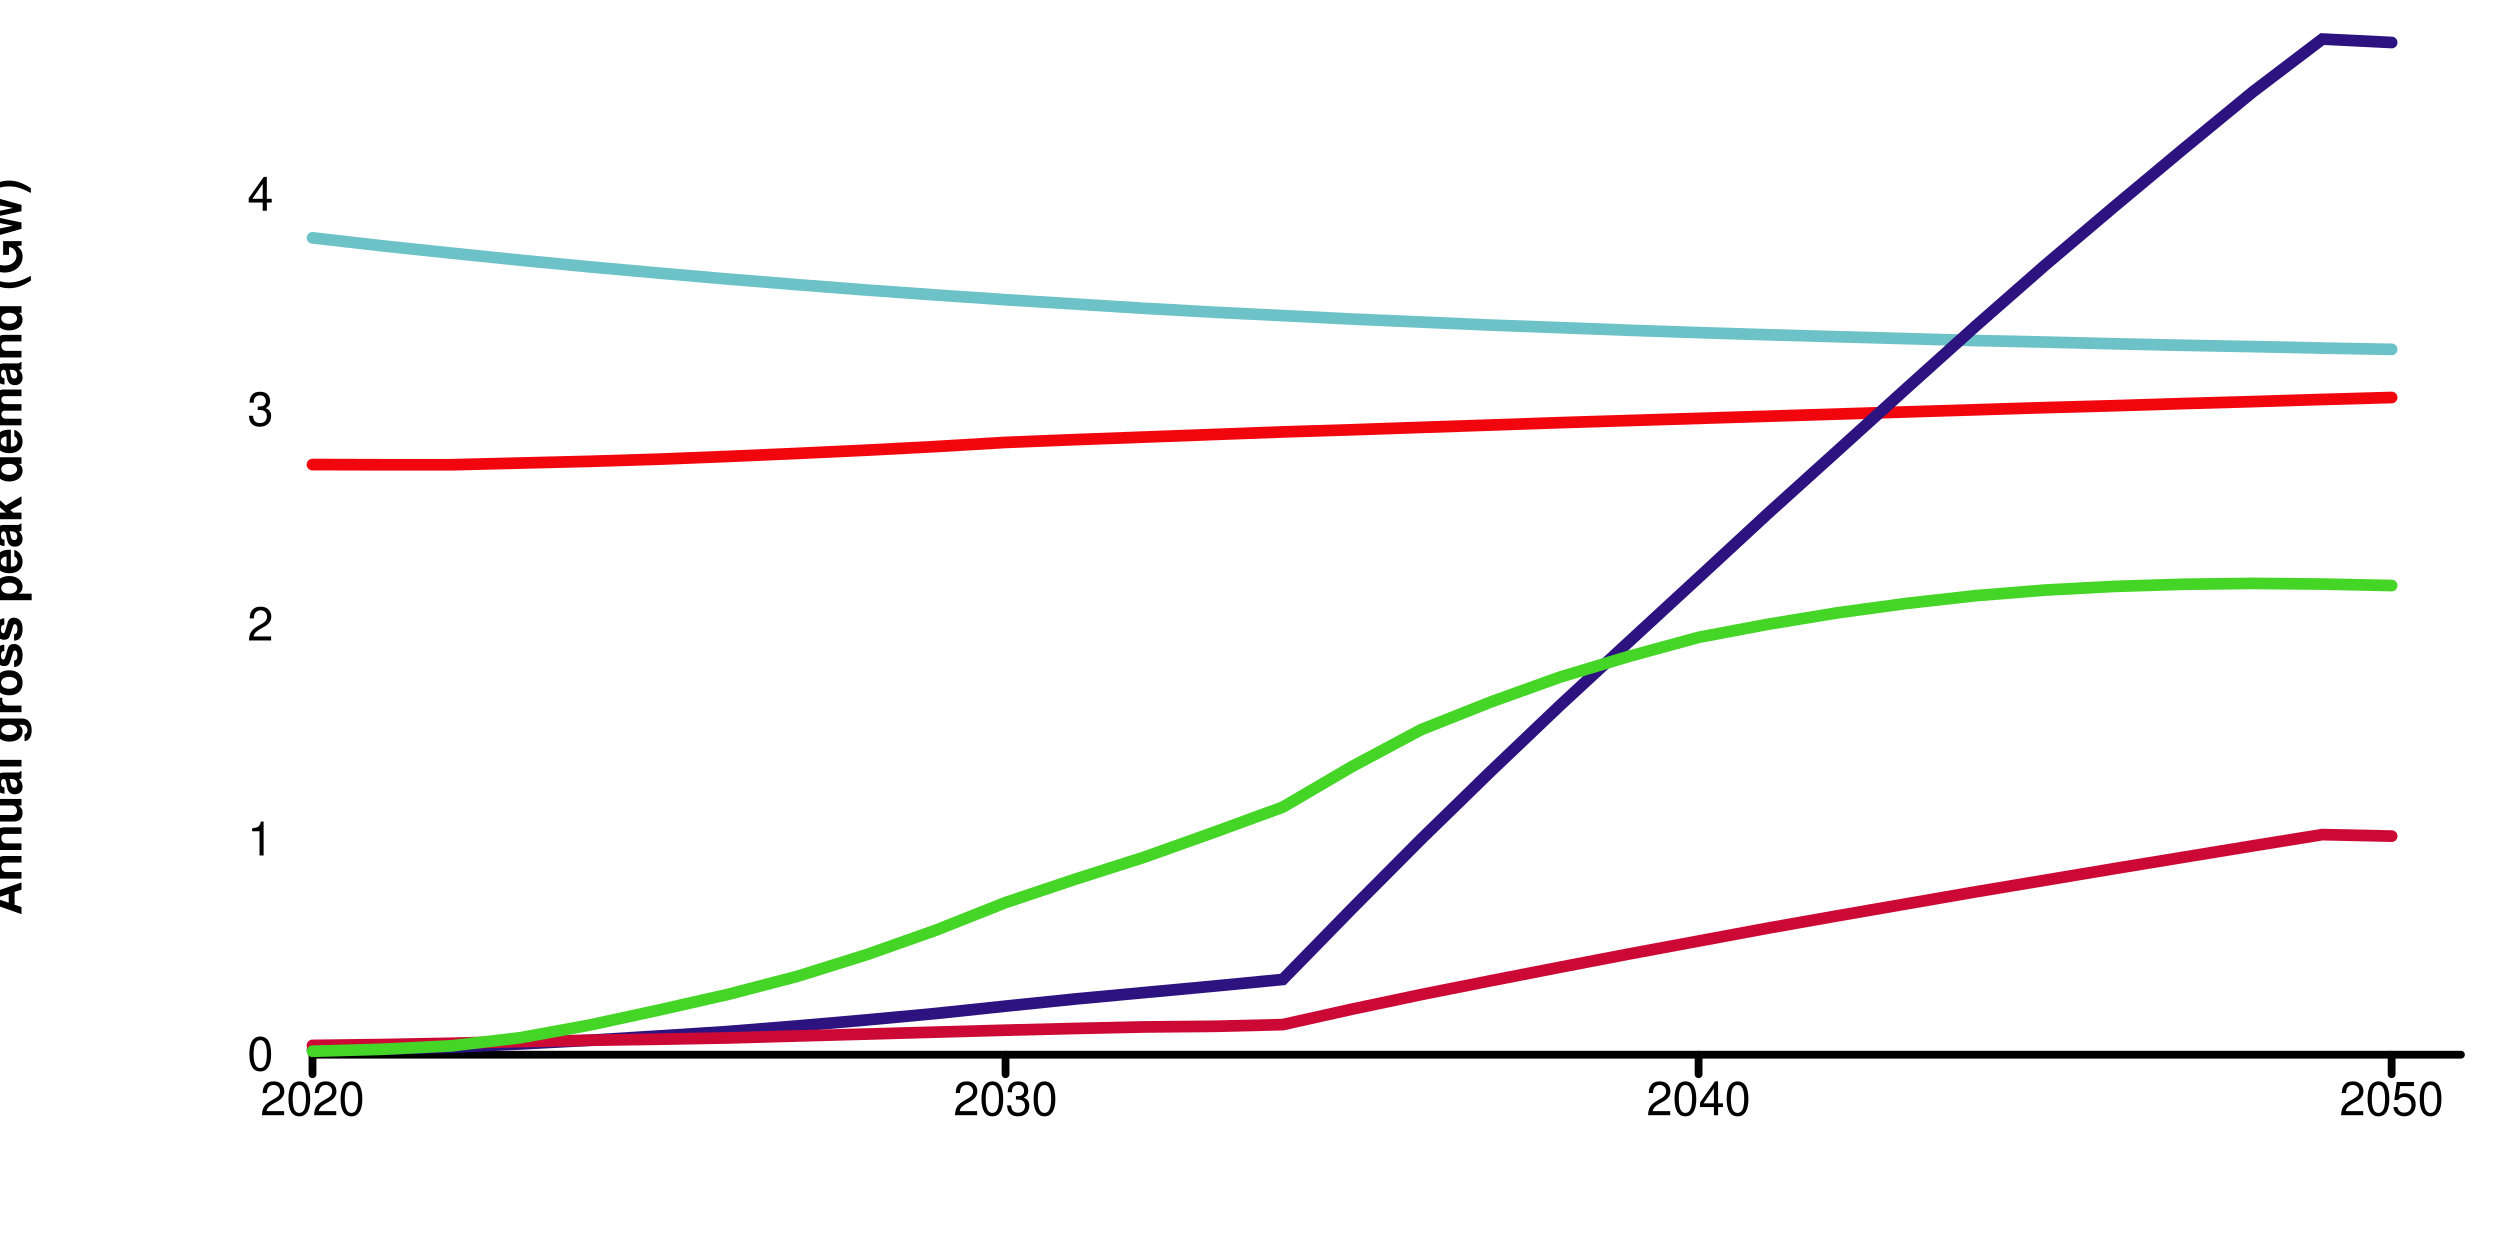
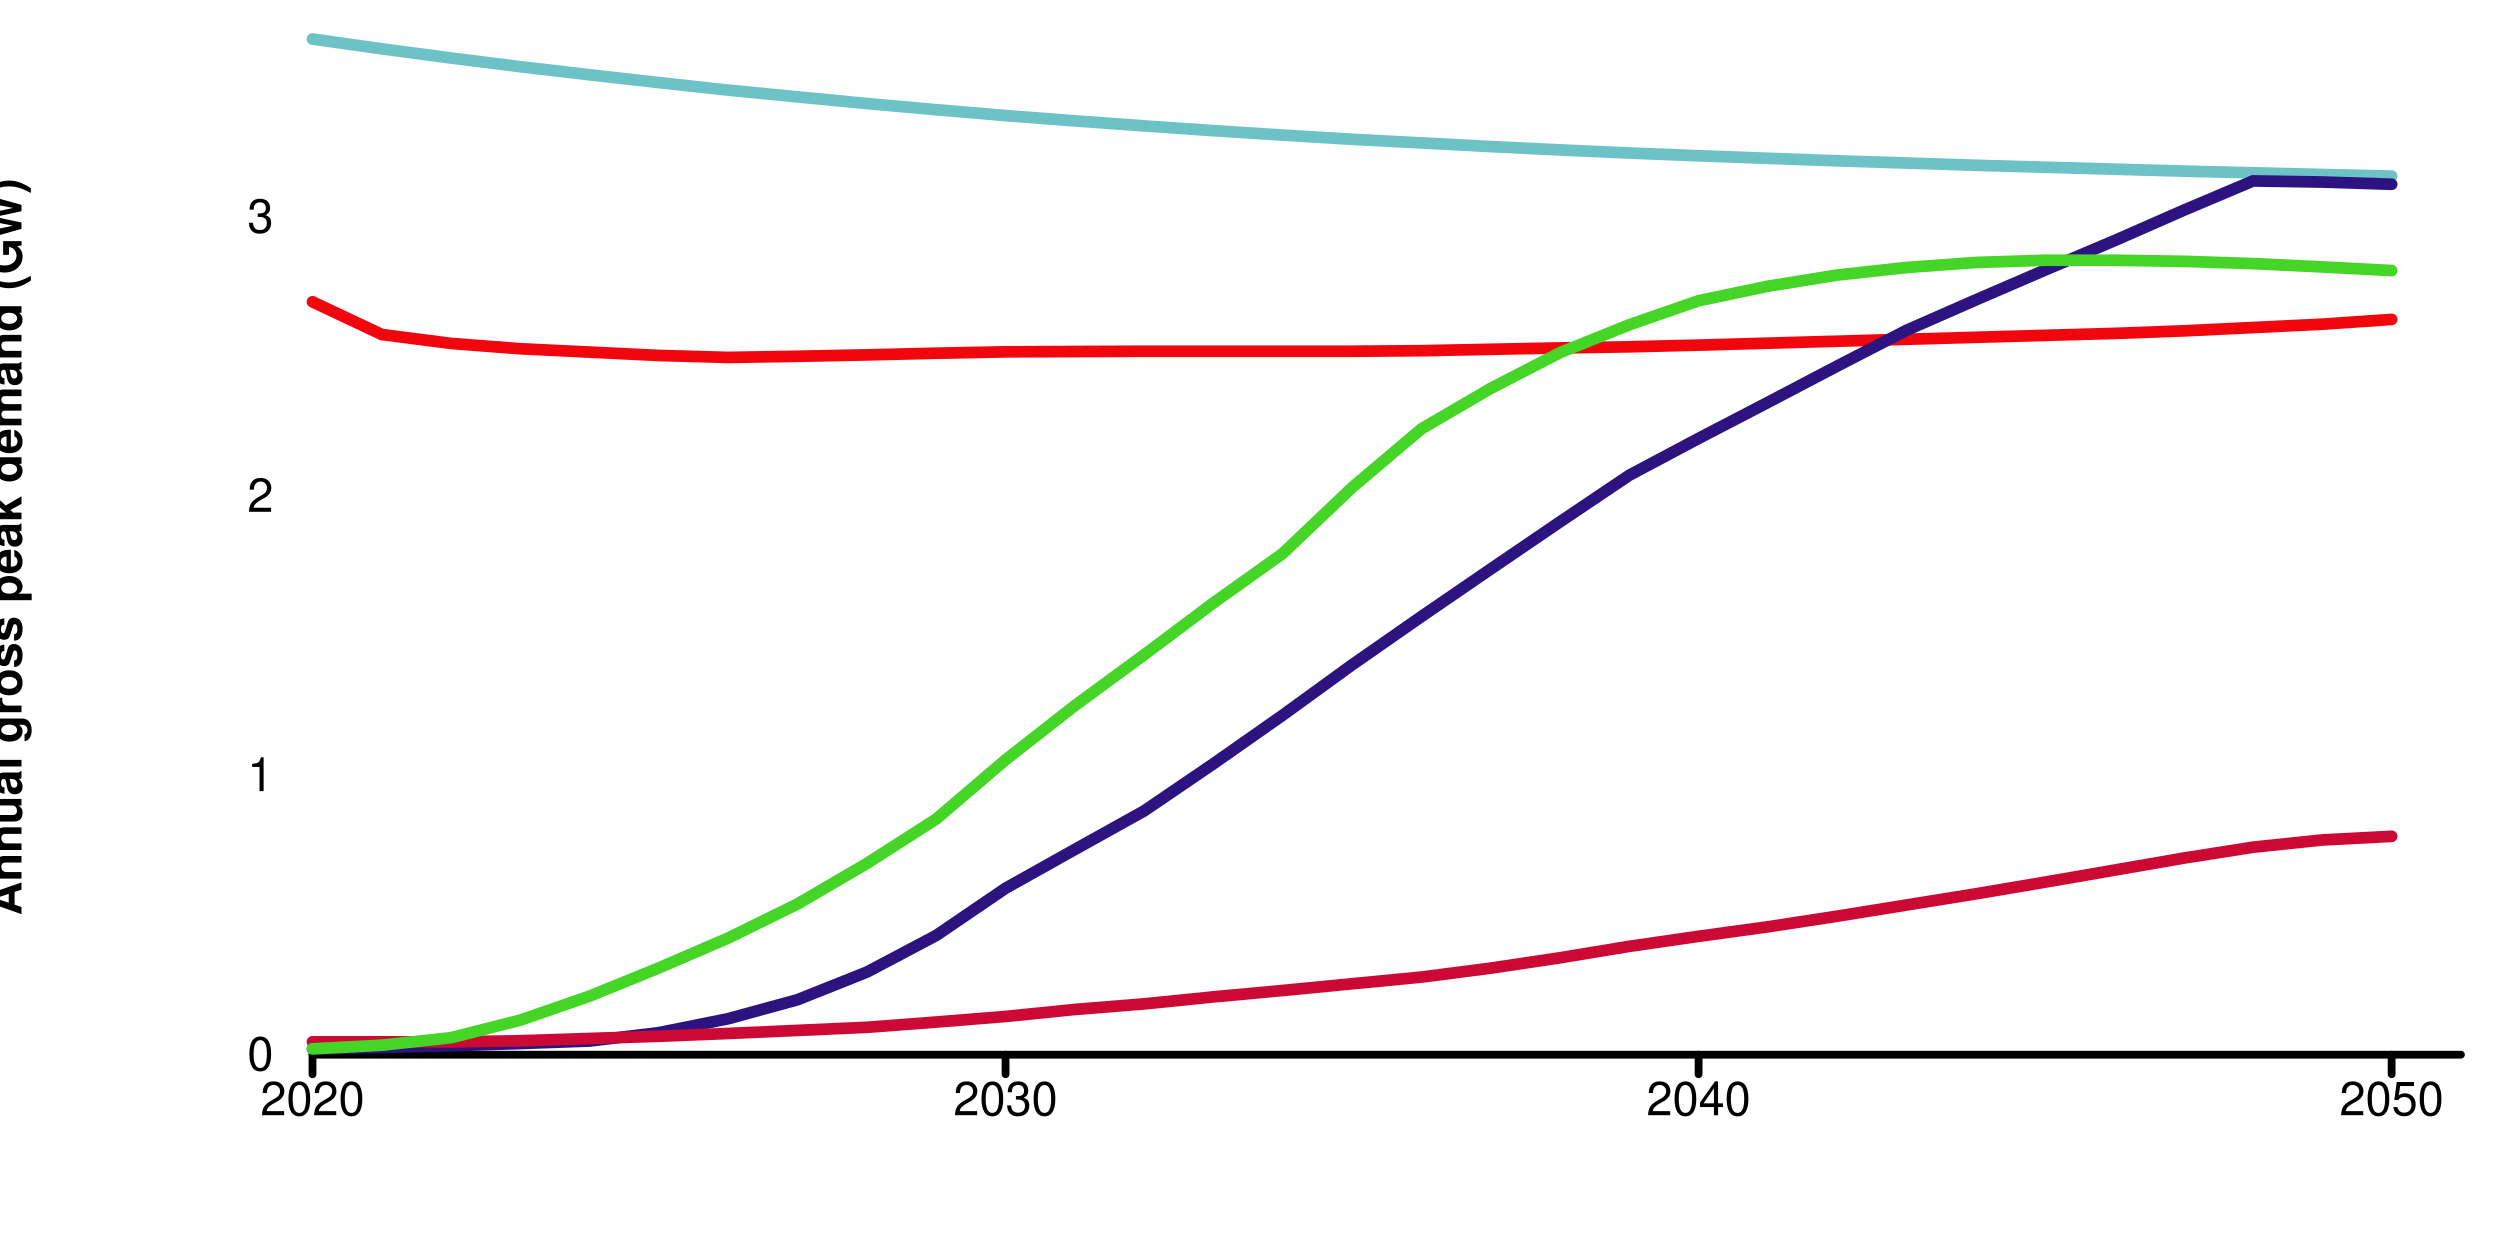
<svg xmlns="http://www.w3.org/2000/svg" width="640" height="320" viewBox="0 0 640 320" style="overflow:display" preserveAspectRatio="xMinYMin meet" overflow="visible">
  <defs>
    <style>
	.data-series path.line { fill-opacity: 0; }
	.data-series path.line.dotted { stroke-dasharray: 12 20 }
	.data-series circle { display: none; }
	.data-series:hover path.line, .data-series.on path.line { stroke-width: 5; }
	.data-series:hover circle, .data-series.on circle { display: inline; }
	.data-series circle:hover, .data-series circle.on { r: 6px!important; fill: black; }
	.grid { font-family: "Helvetica Neue",Helvetica,Arial,"Lucida Grande",sans-serif; }
	.grid line { stroke: rgb(0,0,0); stroke-width: 2; stroke-linecap: round; }
	.grid.grid-x text { text-anchor: middle; dominant-baseline: hanging; transform: translateY(10px); }
	.grid.grid-y text { text-anchor: end; dominant-baseline: middle; transform: translateX(-10px); }
	</style>
  </defs>
  <g class="grid grid-y">
    <line x1="80" y1="270" x2="630" y2="270" data-left="80" />
    <text x="80" y="270" text-anchor="end">0</text>
-     <text x="80" y="214.985" text-anchor="end">1</text>
-     <text x="80" y="159.97" text-anchor="end">2</text>
-     <text x="80" y="104.956" text-anchor="end">3</text>
-     <text x="80" y="49.941" text-anchor="end">4</text>
+     <text x="80" y="198.513" text-anchor="end">1</text>
+     <text x="80" y="127.025" text-anchor="end">2</text>
+     <text x="80" y="55.538" text-anchor="end">3</text>
    <text style="text-anchor:middle;dominant-baseline:hanging;font-weight:bold;transform: translateY(140px) rotate(-90deg);">Annual gross peak demand (GW)</text>
  </g>
  <g class="grid grid-x">
    <line class="tick" x1="80" y1="270" x2="80" y2="275" />
    <text x="80" y="270" text-anchor="middle">2020</text>
    <line class="tick" x1="257.419" y1="270" x2="257.419" y2="275" />
    <text x="257.419" y="270" text-anchor="middle">2030</text>
    <line class="tick" x1="434.839" y1="270" x2="434.839" y2="275" />
    <text x="434.839" y="270" text-anchor="middle">2040</text>
    <line class="tick" x1="612.258" y1="270" x2="612.258" y2="275" />
    <text x="612.258" y="270" text-anchor="middle">2050</text>
    <text style="text-anchor:middle;dominant-baseline:hanging;font-weight:bold;transform: translateY(140px) rotate(-90deg);" />
  </g>
  <g data-scenario="domestic" class="data-series">
-     <path d="M 80.00,118.93L 97.74,118.98L 115.48,118.98L 133.23,118.54L 150.97,118.10L 168.71,117.55L 186.45,116.84L 204.19,116.07L 221.94,115.24L 239.68,114.31L 257.42,113.26L 275.16,112.55L 292.90,111.89L 310.65,111.23L 328.39,110.57L 346.13,110.02L 363.87,109.41L 381.61,108.81L 399.35,108.20L 417.10,107.65L 434.84,107.10L 452.58,106.55L 470.32,106.00L 488.06,105.45L 505.81,104.90L 523.55,104.35L 541.29,103.86L 559.03,103.31L 576.77,102.81L 594.52,102.26L 612.26,101.76" id="Domestic" class="line" stroke="#F1060E" stroke-width="3" stroke-linecap="round" />
-     <circle cx="80.00" cy="118.93" data-y="2.746" data-x="2020" r="4" fill="#F1060E" />
-     <circle cx="97.74" cy="118.98" data-y="2.745" data-x="2021" r="4" fill="#F1060E" />
-     <circle cx="115.48" cy="118.98" data-y="2.745" data-x="2022" r="4" fill="#F1060E" />
-     <circle cx="133.23" cy="118.54" data-y="2.753" data-x="2023" r="4" fill="#F1060E" />
-     <circle cx="150.97" cy="118.10" data-y="2.761" data-x="2024" r="4" fill="#F1060E" />
-     <circle cx="168.71" cy="117.55" data-y="2.771" data-x="2025" r="4" fill="#F1060E" />
-     <circle cx="186.45" cy="116.84" data-y="2.784" data-x="2026" r="4" fill="#F1060E" />
-     <circle cx="204.19" cy="116.07" data-y="2.798" data-x="2027" r="4" fill="#F1060E" />
-     <circle cx="221.94" cy="115.24" data-y="2.813" data-x="2028" r="4" fill="#F1060E" />
-     <circle cx="239.68" cy="114.31" data-y="2.83" data-x="2029" r="4" fill="#F1060E" />
-     <circle cx="257.42" cy="113.26" data-y="2.849" data-x="2030" r="4" fill="#F1060E" />
-     <circle cx="275.16" cy="112.55" data-y="2.862" data-x="2031" r="4" fill="#F1060E" />
-     <circle cx="292.90" cy="111.89" data-y="2.874" data-x="2032" r="4" fill="#F1060E" />
-     <circle cx="310.65" cy="111.23" data-y="2.886" data-x="2033" r="4" fill="#F1060E" />
-     <circle cx="328.39" cy="110.57" data-y="2.898" data-x="2034" r="4" fill="#F1060E" />
-     <circle cx="346.13" cy="110.02" data-y="2.908" data-x="2035" r="4" fill="#F1060E" />
-     <circle cx="363.87" cy="109.41" data-y="2.919" data-x="2036" r="4" fill="#F1060E" />
-     <circle cx="381.61" cy="108.81" data-y="2.93" data-x="2037" r="4" fill="#F1060E" />
-     <circle cx="399.35" cy="108.20" data-y="2.941" data-x="2038" r="4" fill="#F1060E" />
-     <circle cx="417.10" cy="107.65" data-y="2.951" data-x="2039" r="4" fill="#F1060E" />
-     <circle cx="434.84" cy="107.10" data-y="2.961" data-x="2040" r="4" fill="#F1060E" />
-     <circle cx="452.58" cy="106.55" data-y="2.971" data-x="2041" r="4" fill="#F1060E" />
-     <circle cx="470.32" cy="106.00" data-y="2.981" data-x="2042" r="4" fill="#F1060E" />
-     <circle cx="488.06" cy="105.45" data-y="2.991" data-x="2043" r="4" fill="#F1060E" />
-     <circle cx="505.81" cy="104.90" data-y="3.001" data-x="2044" r="4" fill="#F1060E" />
-     <circle cx="523.55" cy="104.35" data-y="3.011" data-x="2045" r="4" fill="#F1060E" />
-     <circle cx="541.29" cy="103.86" data-y="3.02" data-x="2046" r="4" fill="#F1060E" />
-     <circle cx="559.03" cy="103.31" data-y="3.03" data-x="2047" r="4" fill="#F1060E" />
-     <circle cx="576.77" cy="102.81" data-y="3.039" data-x="2048" r="4" fill="#F1060E" />
-     <circle cx="594.52" cy="102.26" data-y="3.049" data-x="2049" r="4" fill="#F1060E" />
-     <circle cx="612.26" cy="101.76" data-y="3.058" data-x="2050" r="4" fill="#F1060E" />
+     <path d="M 80.00,77.27L 97.74,85.63L 115.48,87.92L 133.23,89.28L 150.97,90.14L 168.71,91.00L 186.45,91.50L 204.19,91.21L 221.94,90.85L 239.68,90.42L 257.42,90.07L 275.16,89.99L 292.90,89.92L 310.65,89.92L 328.39,89.92L 346.13,89.92L 363.87,89.78L 381.61,89.42L 399.35,89.07L 417.10,88.78L 434.84,88.35L 452.58,87.85L 470.32,87.35L 488.06,86.85L 505.81,86.35L 523.55,85.85L 541.29,85.35L 559.03,84.70L 576.77,83.85L 594.52,82.99L 612.26,81.77" id="Domestic" class="line" stroke="#F1060E" stroke-width="3" stroke-linecap="round" />
+     <circle cx="80.00" cy="77.27" data-y="2.696 " data-x="2020" r="4" fill="#F1060E" />
+     <circle cx="97.74" cy="85.63" data-y="2.579 " data-x="2021" r="4" fill="#F1060E" />
+     <circle cx="115.48" cy="87.92" data-y="2.547 " data-x="2022" r="4" fill="#F1060E" />
+     <circle cx="133.23" cy="89.28" data-y="2.528 " data-x="2023" r="4" fill="#F1060E" />
+     <circle cx="150.97" cy="90.14" data-y="2.516 " data-x="2024" r="4" fill="#F1060E" />
+     <circle cx="168.71" cy="91.00" data-y="2.504 " data-x="2025" r="4" fill="#F1060E" />
+     <circle cx="186.45" cy="91.50" data-y="2.497 " data-x="2026" r="4" fill="#F1060E" />
+     <circle cx="204.19" cy="91.21" data-y="2.501 " data-x="2027" r="4" fill="#F1060E" />
+     <circle cx="221.94" cy="90.85" data-y="2.506 " data-x="2028" r="4" fill="#F1060E" />
+     <circle cx="239.68" cy="90.42" data-y="2.512 " data-x="2029" r="4" fill="#F1060E" />
+     <circle cx="257.42" cy="90.07" data-y="2.517 " data-x="2030" r="4" fill="#F1060E" />
+     <circle cx="275.16" cy="89.99" data-y="2.518 " data-x="2031" r="4" fill="#F1060E" />
+     <circle cx="292.90" cy="89.92" data-y="2.519 " data-x="2032" r="4" fill="#F1060E" />
+     <circle cx="310.65" cy="89.92" data-y="2.519 " data-x="2033" r="4" fill="#F1060E" />
+     <circle cx="328.39" cy="89.92" data-y="2.519 " data-x="2034" r="4" fill="#F1060E" />
+     <circle cx="346.13" cy="89.92" data-y="2.519 " data-x="2035" r="4" fill="#F1060E" />
+     <circle cx="363.87" cy="89.78" data-y="2.521 " data-x="2036" r="4" fill="#F1060E" />
+     <circle cx="381.61" cy="89.42" data-y="2.526 " data-x="2037" r="4" fill="#F1060E" />
+     <circle cx="399.35" cy="89.07" data-y="2.531 " data-x="2038" r="4" fill="#F1060E" />
+     <circle cx="417.10" cy="88.78" data-y="2.535 " data-x="2039" r="4" fill="#F1060E" />
+     <circle cx="434.84" cy="88.35" data-y="2.541 " data-x="2040" r="4" fill="#F1060E" />
+     <circle cx="452.58" cy="87.85" data-y="2.548 " data-x="2041" r="4" fill="#F1060E" />
+     <circle cx="470.32" cy="87.35" data-y="2.555 " data-x="2042" r="4" fill="#F1060E" />
+     <circle cx="488.06" cy="86.85" data-y="2.562 " data-x="2043" r="4" fill="#F1060E" />
+     <circle cx="505.81" cy="86.35" data-y="2.569 " data-x="2044" r="4" fill="#F1060E" />
+     <circle cx="523.55" cy="85.85" data-y="2.576 " data-x="2045" r="4" fill="#F1060E" />
+     <circle cx="541.29" cy="85.35" data-y="2.583 " data-x="2046" r="4" fill="#F1060E" />
+     <circle cx="559.03" cy="84.70" data-y="2.592 " data-x="2047" r="4" fill="#F1060E" />
+     <circle cx="576.77" cy="83.85" data-y="2.604 " data-x="2048" r="4" fill="#F1060E" />
+     <circle cx="594.52" cy="82.99" data-y="2.616 " data-x="2049" r="4" fill="#F1060E" />
+     <circle cx="612.26" cy="81.77" data-y="2.633 " data-x="2050" r="4" fill="#F1060E" />
  </g>
  <g data-scenario="i-and-c" class="data-series">
-     <path d="M 80.00,60.89L 97.74,62.92L 115.48,64.79L 133.23,66.61L 150.97,68.32L 168.71,69.91L 186.45,71.45L 204.19,72.88L 221.94,74.26L 239.68,75.52L 257.42,76.73L 275.16,77.83L 292.90,78.93L 310.65,79.92L 328.39,80.80L 346.13,81.68L 363.87,82.45L 381.61,83.22L 399.35,83.88L 417.10,84.55L 434.84,85.15L 452.58,85.70L 470.32,86.20L 488.06,86.69L 505.81,87.19L 523.55,87.57L 541.29,88.01L 559.03,88.40L 576.77,88.73L 594.52,89.11L 612.26,89.44" id="I &amp; C" class="line" stroke="#6DC2C7" stroke-width="3" stroke-linecap="round" />
-     <circle cx="80.00" cy="60.89" data-y="3.801" data-x="2020" r="4" fill="#6DC2C7" />
-     <circle cx="97.74" cy="62.92" data-y="3.764" data-x="2021" r="4" fill="#6DC2C7" />
-     <circle cx="115.48" cy="64.79" data-y="3.73" data-x="2022" r="4" fill="#6DC2C7" />
-     <circle cx="133.23" cy="66.61" data-y="3.697" data-x="2023" r="4" fill="#6DC2C7" />
-     <circle cx="150.97" cy="68.32" data-y="3.666" data-x="2024" r="4" fill="#6DC2C7" />
-     <circle cx="168.71" cy="69.91" data-y="3.637" data-x="2025" r="4" fill="#6DC2C7" />
-     <circle cx="186.45" cy="71.45" data-y="3.609" data-x="2026" r="4" fill="#6DC2C7" />
-     <circle cx="204.19" cy="72.88" data-y="3.583" data-x="2027" r="4" fill="#6DC2C7" />
-     <circle cx="221.94" cy="74.26" data-y="3.558" data-x="2028" r="4" fill="#6DC2C7" />
-     <circle cx="239.68" cy="75.52" data-y="3.535" data-x="2029" r="4" fill="#6DC2C7" />
-     <circle cx="257.42" cy="76.73" data-y="3.513" data-x="2030" r="4" fill="#6DC2C7" />
-     <circle cx="275.16" cy="77.83" data-y="3.493" data-x="2031" r="4" fill="#6DC2C7" />
-     <circle cx="292.90" cy="78.93" data-y="3.473" data-x="2032" r="4" fill="#6DC2C7" />
-     <circle cx="310.65" cy="79.92" data-y="3.455" data-x="2033" r="4" fill="#6DC2C7" />
-     <circle cx="328.39" cy="80.80" data-y="3.439" data-x="2034" r="4" fill="#6DC2C7" />
-     <circle cx="346.13" cy="81.68" data-y="3.423" data-x="2035" r="4" fill="#6DC2C7" />
-     <circle cx="363.87" cy="82.45" data-y="3.409" data-x="2036" r="4" fill="#6DC2C7" />
-     <circle cx="381.61" cy="83.22" data-y="3.395" data-x="2037" r="4" fill="#6DC2C7" />
-     <circle cx="399.35" cy="83.88" data-y="3.383" data-x="2038" r="4" fill="#6DC2C7" />
-     <circle cx="417.10" cy="84.55" data-y="3.371" data-x="2039" r="4" fill="#6DC2C7" />
-     <circle cx="434.84" cy="85.15" data-y="3.36" data-x="2040" r="4" fill="#6DC2C7" />
-     <circle cx="452.58" cy="85.70" data-y="3.35" data-x="2041" r="4" fill="#6DC2C7" />
-     <circle cx="470.32" cy="86.20" data-y="3.341" data-x="2042" r="4" fill="#6DC2C7" />
-     <circle cx="488.06" cy="86.69" data-y="3.332" data-x="2043" r="4" fill="#6DC2C7" />
-     <circle cx="505.81" cy="87.19" data-y="3.323" data-x="2044" r="4" fill="#6DC2C7" />
-     <circle cx="523.55" cy="87.57" data-y="3.316" data-x="2045" r="4" fill="#6DC2C7" />
-     <circle cx="541.29" cy="88.01" data-y="3.308" data-x="2046" r="4" fill="#6DC2C7" />
-     <circle cx="559.03" cy="88.40" data-y="3.301" data-x="2047" r="4" fill="#6DC2C7" />
-     <circle cx="576.77" cy="88.73" data-y="3.295" data-x="2048" r="4" fill="#6DC2C7" />
-     <circle cx="594.52" cy="89.11" data-y="3.288" data-x="2049" r="4" fill="#6DC2C7" />
-     <circle cx="612.26" cy="89.44" data-y="3.282" data-x="2050" r="4" fill="#6DC2C7" />
+     <path d="M 80.00,10.00L 97.74,12.50L 115.48,14.86L 133.23,17.08L 150.97,19.15L 168.71,21.15L 186.45,23.08L 204.19,24.80L 221.94,26.51L 239.68,28.09L 257.42,29.59L 275.16,30.95L 292.90,32.23L 310.65,33.45L 328.39,34.59L 346.13,35.66L 363.87,36.59L 381.61,37.52L 399.35,38.38L 417.10,39.17L 434.84,39.88L 452.58,40.53L 470.32,41.17L 488.06,41.74L 505.81,42.31L 523.55,42.81L 541.29,43.31L 559.03,43.81L 576.77,44.24L 594.52,44.67L 612.26,45.10" id="I &amp; C" class="line" stroke="#6DC2C7" stroke-width="3" stroke-linecap="round" />
+     <circle cx="80.00" cy="10.00" data-y="3.637 " data-x="2020" r="4" fill="#6DC2C7" />
+     <circle cx="97.74" cy="12.50" data-y="3.602 " data-x="2021" r="4" fill="#6DC2C7" />
+     <circle cx="115.48" cy="14.86" data-y="3.569 " data-x="2022" r="4" fill="#6DC2C7" />
+     <circle cx="133.23" cy="17.08" data-y="3.538 " data-x="2023" r="4" fill="#6DC2C7" />
+     <circle cx="150.97" cy="19.15" data-y="3.509 " data-x="2024" r="4" fill="#6DC2C7" />
+     <circle cx="168.71" cy="21.15" data-y="3.481 " data-x="2025" r="4" fill="#6DC2C7" />
+     <circle cx="186.45" cy="23.08" data-y="3.454 " data-x="2026" r="4" fill="#6DC2C7" />
+     <circle cx="204.19" cy="24.80" data-y="3.430 " data-x="2027" r="4" fill="#6DC2C7" />
+     <circle cx="221.94" cy="26.51" data-y="3.406 " data-x="2028" r="4" fill="#6DC2C7" />
+     <circle cx="239.68" cy="28.09" data-y="3.384 " data-x="2029" r="4" fill="#6DC2C7" />
+     <circle cx="257.42" cy="29.59" data-y="3.363 " data-x="2030" r="4" fill="#6DC2C7" />
+     <circle cx="275.16" cy="30.95" data-y="3.344 " data-x="2031" r="4" fill="#6DC2C7" />
+     <circle cx="292.90" cy="32.23" data-y="3.326 " data-x="2032" r="4" fill="#6DC2C7" />
+     <circle cx="310.65" cy="33.45" data-y="3.309 " data-x="2033" r="4" fill="#6DC2C7" />
+     <circle cx="328.39" cy="34.59" data-y="3.293 " data-x="2034" r="4" fill="#6DC2C7" />
+     <circle cx="346.13" cy="35.66" data-y="3.278 " data-x="2035" r="4" fill="#6DC2C7" />
+     <circle cx="363.87" cy="36.59" data-y="3.265 " data-x="2036" r="4" fill="#6DC2C7" />
+     <circle cx="381.61" cy="37.52" data-y="3.252 " data-x="2037" r="4" fill="#6DC2C7" />
+     <circle cx="399.35" cy="38.38" data-y="3.240 " data-x="2038" r="4" fill="#6DC2C7" />
+     <circle cx="417.10" cy="39.17" data-y="3.229 " data-x="2039" r="4" fill="#6DC2C7" />
+     <circle cx="434.84" cy="39.88" data-y="3.219 " data-x="2040" r="4" fill="#6DC2C7" />
+     <circle cx="452.58" cy="40.53" data-y="3.210 " data-x="2041" r="4" fill="#6DC2C7" />
+     <circle cx="470.32" cy="41.17" data-y="3.201 " data-x="2042" r="4" fill="#6DC2C7" />
+     <circle cx="488.06" cy="41.74" data-y="3.193 " data-x="2043" r="4" fill="#6DC2C7" />
+     <circle cx="505.81" cy="42.31" data-y="3.185 " data-x="2044" r="4" fill="#6DC2C7" />
+     <circle cx="523.55" cy="42.81" data-y="3.178 " data-x="2045" r="4" fill="#6DC2C7" />
+     <circle cx="541.29" cy="43.31" data-y="3.171 " data-x="2046" r="4" fill="#6DC2C7" />
+     <circle cx="559.03" cy="43.81" data-y="3.164 " data-x="2047" r="4" fill="#6DC2C7" />
+     <circle cx="576.77" cy="44.24" data-y="3.158 " data-x="2048" r="4" fill="#6DC2C7" />
+     <circle cx="594.52" cy="44.67" data-y="3.152 " data-x="2049" r="4" fill="#6DC2C7" />
+     <circle cx="612.26" cy="45.10" data-y="3.146 " data-x="2050" r="4" fill="#6DC2C7" />
  </g>
  <g data-scenario="heat-pumps---domestic" class="data-series">
-     <path d="M 80.00,268.73L 97.74,268.57L 115.48,268.07L 133.23,267.25L 150.97,266.31L 168.71,265.21L 186.45,264.06L 204.19,262.63L 221.94,261.09L 239.68,259.44L 257.42,257.57L 275.16,255.75L 292.90,254.10L 310.65,252.45L 328.39,250.74L 346.13,232.59L 363.87,214.77L 381.61,197.49L 399.35,180.60L 417.10,164.21L 434.84,147.87L 452.58,131.47L 470.32,115.46L 488.06,99.40L 505.81,83.44L 523.55,67.88L 541.29,52.86L 559.03,38.06L 576.77,23.48L 594.52,10.00L 612.26,10.88" id="Heat pumps - domestic" class="line" stroke="#2D137F" stroke-width="3" stroke-linecap="round" />
-     <circle cx="80.00" cy="268.73" data-y="0.023" data-x="2020" r="4" fill="#2D137F" />
-     <circle cx="97.74" cy="268.57" data-y="0.026" data-x="2021" r="4" fill="#2D137F" />
-     <circle cx="115.48" cy="268.07" data-y="0.035" data-x="2022" r="4" fill="#2D137F" />
-     <circle cx="133.23" cy="267.25" data-y="0.05" data-x="2023" r="4" fill="#2D137F" />
-     <circle cx="150.97" cy="266.31" data-y="0.067" data-x="2024" r="4" fill="#2D137F" />
-     <circle cx="168.71" cy="265.21" data-y="0.087" data-x="2025" r="4" fill="#2D137F" />
-     <circle cx="186.45" cy="264.06" data-y="0.108" data-x="2026" r="4" fill="#2D137F" />
-     <circle cx="204.19" cy="262.63" data-y="0.134" data-x="2027" r="4" fill="#2D137F" />
-     <circle cx="221.94" cy="261.09" data-y="0.162" data-x="2028" r="4" fill="#2D137F" />
-     <circle cx="239.68" cy="259.44" data-y="0.192" data-x="2029" r="4" fill="#2D137F" />
-     <circle cx="257.42" cy="257.57" data-y="0.226" data-x="2030" r="4" fill="#2D137F" />
-     <circle cx="275.16" cy="255.75" data-y="0.259" data-x="2031" r="4" fill="#2D137F" />
-     <circle cx="292.90" cy="254.10" data-y="0.289" data-x="2032" r="4" fill="#2D137F" />
-     <circle cx="310.65" cy="252.45" data-y="0.319" data-x="2033" r="4" fill="#2D137F" />
-     <circle cx="328.39" cy="250.74" data-y="0.35" data-x="2034" r="4" fill="#2D137F" />
-     <circle cx="346.13" cy="232.59" data-y="0.68" data-x="2035" r="4" fill="#2D137F" />
-     <circle cx="363.87" cy="214.77" data-y="1.004" data-x="2036" r="4" fill="#2D137F" />
-     <circle cx="381.61" cy="197.49" data-y="1.318" data-x="2037" r="4" fill="#2D137F" />
-     <circle cx="399.35" cy="180.60" data-y="1.625" data-x="2038" r="4" fill="#2D137F" />
-     <circle cx="417.10" cy="164.21" data-y="1.923" data-x="2039" r="4" fill="#2D137F" />
-     <circle cx="434.84" cy="147.87" data-y="2.22" data-x="2040" r="4" fill="#2D137F" />
-     <circle cx="452.58" cy="131.47" data-y="2.518" data-x="2041" r="4" fill="#2D137F" />
-     <circle cx="470.32" cy="115.46" data-y="2.809" data-x="2042" r="4" fill="#2D137F" />
-     <circle cx="488.06" cy="99.40" data-y="3.101" data-x="2043" r="4" fill="#2D137F" />
-     <circle cx="505.81" cy="83.44" data-y="3.391" data-x="2044" r="4" fill="#2D137F" />
-     <circle cx="523.55" cy="67.88" data-y="3.674" data-x="2045" r="4" fill="#2D137F" />
-     <circle cx="541.29" cy="52.86" data-y="3.947" data-x="2046" r="4" fill="#2D137F" />
-     <circle cx="559.03" cy="38.06" data-y="4.216" data-x="2047" r="4" fill="#2D137F" />
-     <circle cx="576.77" cy="23.48" data-y="4.481" data-x="2048" r="4" fill="#2D137F" />
-     <circle cx="594.52" cy="10.00" data-y="4.726" data-x="2049" r="4" fill="#2D137F" />
-     <circle cx="612.26" cy="10.88" data-y="4.71" data-x="2050" r="4" fill="#2D137F" />
+     <path d="M 80.00,268.50L 97.74,268.14L 115.48,267.71L 133.23,267.14L 150.97,266.50L 168.71,264.35L 186.45,260.78L 204.19,255.92L 221.94,248.84L 239.68,239.47L 257.42,227.39L 275.16,217.46L 292.90,207.59L 310.65,195.51L 328.39,183.07L 346.13,170.20L 363.87,157.84L 381.61,145.68L 399.35,133.60L 417.10,121.66L 434.84,112.23L 452.58,103.01L 470.32,93.71L 488.06,84.56L 505.81,76.77L 523.55,69.12L 541.29,61.61L 559.03,53.82L 576.77,46.32L 594.52,46.60L 612.26,47.17" id="Heat pumps - domestic" class="line" stroke="#2D137F" stroke-width="3" stroke-linecap="round" />
+     <circle cx="80.00" cy="268.50" data-y="0.021 " data-x="2020" r="4" fill="#2D137F" />
+     <circle cx="97.74" cy="268.14" data-y="0.026 " data-x="2021" r="4" fill="#2D137F" />
+     <circle cx="115.48" cy="267.71" data-y="0.032 " data-x="2022" r="4" fill="#2D137F" />
+     <circle cx="133.23" cy="267.14" data-y="0.040 " data-x="2023" r="4" fill="#2D137F" />
+     <circle cx="150.97" cy="266.50" data-y="0.049 " data-x="2024" r="4" fill="#2D137F" />
+     <circle cx="168.71" cy="264.35" data-y="0.079 " data-x="2025" r="4" fill="#2D137F" />
+     <circle cx="186.45" cy="260.78" data-y="0.129 " data-x="2026" r="4" fill="#2D137F" />
+     <circle cx="204.19" cy="255.92" data-y="0.197 " data-x="2027" r="4" fill="#2D137F" />
+     <circle cx="221.94" cy="248.84" data-y="0.296 " data-x="2028" r="4" fill="#2D137F" />
+     <circle cx="239.68" cy="239.47" data-y="0.427 " data-x="2029" r="4" fill="#2D137F" />
+     <circle cx="257.42" cy="227.39" data-y="0.596 " data-x="2030" r="4" fill="#2D137F" />
+     <circle cx="275.16" cy="217.46" data-y="0.735 " data-x="2031" r="4" fill="#2D137F" />
+     <circle cx="292.90" cy="207.59" data-y="0.873 " data-x="2032" r="4" fill="#2D137F" />
+     <circle cx="310.65" cy="195.51" data-y="1.042 " data-x="2033" r="4" fill="#2D137F" />
+     <circle cx="328.39" cy="183.07" data-y="1.216 " data-x="2034" r="4" fill="#2D137F" />
+     <circle cx="346.13" cy="170.20" data-y="1.396 " data-x="2035" r="4" fill="#2D137F" />
+     <circle cx="363.87" cy="157.84" data-y="1.569 " data-x="2036" r="4" fill="#2D137F" />
+     <circle cx="381.61" cy="145.68" data-y="1.739 " data-x="2037" r="4" fill="#2D137F" />
+     <circle cx="399.35" cy="133.60" data-y="1.908 " data-x="2038" r="4" fill="#2D137F" />
+     <circle cx="417.10" cy="121.66" data-y="2.075 " data-x="2039" r="4" fill="#2D137F" />
+     <circle cx="434.84" cy="112.23" data-y="2.207 " data-x="2040" r="4" fill="#2D137F" />
+     <circle cx="452.58" cy="103.01" data-y="2.336 " data-x="2041" r="4" fill="#2D137F" />
+     <circle cx="470.32" cy="93.71" data-y="2.466 " data-x="2042" r="4" fill="#2D137F" />
+     <circle cx="488.06" cy="84.56" data-y="2.594 " data-x="2043" r="4" fill="#2D137F" />
+     <circle cx="505.81" cy="76.77" data-y="2.703 " data-x="2044" r="4" fill="#2D137F" />
+     <circle cx="523.55" cy="69.12" data-y="2.810 " data-x="2045" r="4" fill="#2D137F" />
+     <circle cx="541.29" cy="61.61" data-y="2.915 " data-x="2046" r="4" fill="#2D137F" />
+     <circle cx="559.03" cy="53.82" data-y="3.024 " data-x="2047" r="4" fill="#2D137F" />
+     <circle cx="576.77" cy="46.32" data-y="3.129 " data-x="2048" r="4" fill="#2D137F" />
+     <circle cx="594.52" cy="46.60" data-y="3.125 " data-x="2049" r="4" fill="#2D137F" />
+     <circle cx="612.26" cy="47.17" data-y="3.117 " data-x="2050" r="4" fill="#2D137F" />
  </g>
  <g data-scenario="heat-pumps---i-and-c" class="data-series">
-     <path d="M 80.00,267.63L 97.74,267.41L 115.48,267.08L 133.23,266.64L 150.97,266.31L 168.71,266.04L 186.45,265.71L 204.19,265.21L 221.94,264.72L 239.68,264.22L 257.42,263.73L 275.16,263.29L 292.90,262.90L 310.65,262.74L 328.39,262.30L 346.13,258.34L 363.87,254.60L 381.61,251.07L 399.35,247.61L 417.10,244.20L 434.84,240.90L 452.58,237.60L 470.32,234.46L 488.06,231.38L 505.81,228.30L 523.55,225.33L 541.29,222.36L 559.03,219.44L 576.77,216.53L 594.52,213.66L 612.26,214.05" id="Heat pumps - I &amp; C" class="line" stroke="#cc0935" stroke-width="3" stroke-linecap="round" />
-     <circle cx="80.00" cy="267.63" data-y="0.043" data-x="2020" r="4" fill="#cc0935" />
-     <circle cx="97.74" cy="267.41" data-y="0.047" data-x="2021" r="4" fill="#cc0935" />
-     <circle cx="115.48" cy="267.08" data-y="0.053" data-x="2022" r="4" fill="#cc0935" />
-     <circle cx="133.23" cy="266.64" data-y="0.061" data-x="2023" r="4" fill="#cc0935" />
-     <circle cx="150.97" cy="266.31" data-y="0.067" data-x="2024" r="4" fill="#cc0935" />
-     <circle cx="168.71" cy="266.04" data-y="0.072" data-x="2025" r="4" fill="#cc0935" />
-     <circle cx="186.45" cy="265.71" data-y="0.078" data-x="2026" r="4" fill="#cc0935" />
-     <circle cx="204.19" cy="265.21" data-y="0.087" data-x="2027" r="4" fill="#cc0935" />
-     <circle cx="221.94" cy="264.72" data-y="0.096" data-x="2028" r="4" fill="#cc0935" />
-     <circle cx="239.68" cy="264.22" data-y="0.105" data-x="2029" r="4" fill="#cc0935" />
-     <circle cx="257.42" cy="263.73" data-y="0.114" data-x="2030" r="4" fill="#cc0935" />
-     <circle cx="275.16" cy="263.29" data-y="0.122" data-x="2031" r="4" fill="#cc0935" />
-     <circle cx="292.90" cy="262.90" data-y="0.129" data-x="2032" r="4" fill="#cc0935" />
-     <circle cx="310.65" cy="262.74" data-y="0.132" data-x="2033" r="4" fill="#cc0935" />
-     <circle cx="328.39" cy="262.30" data-y="0.14" data-x="2034" r="4" fill="#cc0935" />
-     <circle cx="346.13" cy="258.34" data-y="0.212" data-x="2035" r="4" fill="#cc0935" />
-     <circle cx="363.87" cy="254.60" data-y="0.28" data-x="2036" r="4" fill="#cc0935" />
-     <circle cx="381.61" cy="251.07" data-y="0.344" data-x="2037" r="4" fill="#cc0935" />
-     <circle cx="399.35" cy="247.61" data-y="0.407" data-x="2038" r="4" fill="#cc0935" />
-     <circle cx="417.10" cy="244.20" data-y="0.469" data-x="2039" r="4" fill="#cc0935" />
-     <circle cx="434.84" cy="240.90" data-y="0.529" data-x="2040" r="4" fill="#cc0935" />
-     <circle cx="452.58" cy="237.60" data-y="0.589" data-x="2041" r="4" fill="#cc0935" />
-     <circle cx="470.32" cy="234.46" data-y="0.646" data-x="2042" r="4" fill="#cc0935" />
-     <circle cx="488.06" cy="231.38" data-y="0.702" data-x="2043" r="4" fill="#cc0935" />
-     <circle cx="505.81" cy="228.30" data-y="0.758" data-x="2044" r="4" fill="#cc0935" />
-     <circle cx="523.55" cy="225.33" data-y="0.812" data-x="2045" r="4" fill="#cc0935" />
-     <circle cx="541.29" cy="222.36" data-y="0.866" data-x="2046" r="4" fill="#cc0935" />
-     <circle cx="559.03" cy="219.44" data-y="0.919" data-x="2047" r="4" fill="#cc0935" />
-     <circle cx="576.77" cy="216.53" data-y="0.972" data-x="2048" r="4" fill="#cc0935" />
-     <circle cx="594.52" cy="213.66" data-y="1.024" data-x="2049" r="4" fill="#cc0935" />
-     <circle cx="612.26" cy="214.05" data-y="1.017" data-x="2050" r="4" fill="#cc0935" />
+     <path d="M 80.00,266.71L 97.74,266.71L 115.48,266.71L 133.23,266.43L 150.97,265.85L 168.71,265.28L 186.45,264.57L 204.19,263.78L 221.94,262.99L 239.68,261.64L 257.42,260.21L 275.16,258.42L 292.90,256.99L 310.65,255.20L 328.39,253.56L 346.13,251.84L 363.87,250.13L 381.61,247.84L 399.35,245.19L 417.10,242.26L 434.84,239.69L 452.58,237.26L 470.32,234.54L 488.06,231.68L 505.81,228.82L 523.55,225.82L 541.29,222.75L 559.03,219.67L 576.77,216.88L 594.52,215.03L 612.26,214.10" id="Heat pumps - I &amp; C" class="line" stroke="#cc0935" stroke-width="3" stroke-linecap="round" />
+     <circle cx="80.00" cy="266.71" data-y="0.046 " data-x="2020" r="4" fill="#cc0935" />
+     <circle cx="97.74" cy="266.71" data-y="0.046 " data-x="2021" r="4" fill="#cc0935" />
+     <circle cx="115.48" cy="266.71" data-y="0.046 " data-x="2022" r="4" fill="#cc0935" />
+     <circle cx="133.23" cy="266.43" data-y="0.050 " data-x="2023" r="4" fill="#cc0935" />
+     <circle cx="150.97" cy="265.85" data-y="0.058 " data-x="2024" r="4" fill="#cc0935" />
+     <circle cx="168.71" cy="265.28" data-y="0.066 " data-x="2025" r="4" fill="#cc0935" />
+     <circle cx="186.45" cy="264.57" data-y="0.076 " data-x="2026" r="4" fill="#cc0935" />
+     <circle cx="204.19" cy="263.78" data-y="0.087 " data-x="2027" r="4" fill="#cc0935" />
+     <circle cx="221.94" cy="262.99" data-y="0.098 " data-x="2028" r="4" fill="#cc0935" />
+     <circle cx="239.68" cy="261.64" data-y="0.117 " data-x="2029" r="4" fill="#cc0935" />
+     <circle cx="257.42" cy="260.21" data-y="0.137 " data-x="2030" r="4" fill="#cc0935" />
+     <circle cx="275.16" cy="258.42" data-y="0.162 " data-x="2031" r="4" fill="#cc0935" />
+     <circle cx="292.90" cy="256.99" data-y="0.182 " data-x="2032" r="4" fill="#cc0935" />
+     <circle cx="310.65" cy="255.20" data-y="0.207 " data-x="2033" r="4" fill="#cc0935" />
+     <circle cx="328.39" cy="253.56" data-y="0.230 " data-x="2034" r="4" fill="#cc0935" />
+     <circle cx="346.13" cy="251.84" data-y="0.254 " data-x="2035" r="4" fill="#cc0935" />
+     <circle cx="363.87" cy="250.13" data-y="0.278 " data-x="2036" r="4" fill="#cc0935" />
+     <circle cx="381.61" cy="247.84" data-y="0.310 " data-x="2037" r="4" fill="#cc0935" />
+     <circle cx="399.35" cy="245.19" data-y="0.347 " data-x="2038" r="4" fill="#cc0935" />
+     <circle cx="417.10" cy="242.26" data-y="0.388 " data-x="2039" r="4" fill="#cc0935" />
+     <circle cx="434.84" cy="239.69" data-y="0.424 " data-x="2040" r="4" fill="#cc0935" />
+     <circle cx="452.58" cy="237.26" data-y="0.458 " data-x="2041" r="4" fill="#cc0935" />
+     <circle cx="470.32" cy="234.54" data-y="0.496 " data-x="2042" r="4" fill="#cc0935" />
+     <circle cx="488.06" cy="231.68" data-y="0.536 " data-x="2043" r="4" fill="#cc0935" />
+     <circle cx="505.81" cy="228.82" data-y="0.576 " data-x="2044" r="4" fill="#cc0935" />
+     <circle cx="523.55" cy="225.82" data-y="0.618 " data-x="2045" r="4" fill="#cc0935" />
+     <circle cx="541.29" cy="222.75" data-y="0.661 " data-x="2046" r="4" fill="#cc0935" />
+     <circle cx="559.03" cy="219.67" data-y="0.704 " data-x="2047" r="4" fill="#cc0935" />
+     <circle cx="576.77" cy="216.88" data-y="0.743 " data-x="2048" r="4" fill="#cc0935" />
+     <circle cx="594.52" cy="215.03" data-y="0.769 " data-x="2049" r="4" fill="#cc0935" />
+     <circle cx="612.26" cy="214.10" data-y="0.782 " data-x="2050" r="4" fill="#cc0935" />
  </g>
  <g data-scenario="ev" class="data-series">
-     <path d="M 80.00,269.12L 97.74,268.62L 115.48,267.74L 133.23,265.65L 150.97,262.41L 168.71,258.56L 186.45,254.54L 204.19,249.92L 221.94,244.36L 239.68,238.09L 257.42,231.05L 275.16,225.11L 292.90,219.44L 310.65,213.11L 328.39,206.62L 346.13,196.23L 363.87,186.76L 381.61,179.72L 399.35,173.34L 417.10,168.00L 434.84,163.16L 452.58,159.81L 470.32,156.89L 488.06,154.47L 505.81,152.49L 523.55,151.06L 541.29,150.12L 559.03,149.57L 576.77,149.35L 594.52,149.52L 612.26,149.90" id="EV" class="line" stroke="#45D526" stroke-width="3" stroke-linecap="round" />
-     <circle cx="80.00" cy="269.12" data-y="0.016" data-x="2020" r="4" fill="#45D526" />
-     <circle cx="97.74" cy="268.62" data-y="0.025" data-x="2021" r="4" fill="#45D526" />
-     <circle cx="115.48" cy="267.74" data-y="0.041" data-x="2022" r="4" fill="#45D526" />
-     <circle cx="133.23" cy="265.65" data-y="0.079" data-x="2023" r="4" fill="#45D526" />
-     <circle cx="150.97" cy="262.41" data-y="0.138" data-x="2024" r="4" fill="#45D526" />
-     <circle cx="168.71" cy="258.56" data-y="0.208" data-x="2025" r="4" fill="#45D526" />
-     <circle cx="186.45" cy="254.54" data-y="0.281" data-x="2026" r="4" fill="#45D526" />
-     <circle cx="204.19" cy="249.92" data-y="0.365" data-x="2027" r="4" fill="#45D526" />
-     <circle cx="221.94" cy="244.36" data-y="0.466" data-x="2028" r="4" fill="#45D526" />
-     <circle cx="239.68" cy="238.09" data-y="0.58" data-x="2029" r="4" fill="#45D526" />
-     <circle cx="257.42" cy="231.05" data-y="0.708" data-x="2030" r="4" fill="#45D526" />
-     <circle cx="275.16" cy="225.11" data-y="0.816" data-x="2031" r="4" fill="#45D526" />
-     <circle cx="292.90" cy="219.44" data-y="0.919" data-x="2032" r="4" fill="#45D526" />
-     <circle cx="310.65" cy="213.11" data-y="1.034" data-x="2033" r="4" fill="#45D526" />
-     <circle cx="328.39" cy="206.62" data-y="1.152" data-x="2034" r="4" fill="#45D526" />
-     <circle cx="346.13" cy="196.23" data-y="1.341" data-x="2035" r="4" fill="#45D526" />
-     <circle cx="363.87" cy="186.76" data-y="1.513" data-x="2036" r="4" fill="#45D526" />
-     <circle cx="381.61" cy="179.72" data-y="1.641" data-x="2037" r="4" fill="#45D526" />
-     <circle cx="399.35" cy="173.34" data-y="1.757" data-x="2038" r="4" fill="#45D526" />
-     <circle cx="417.10" cy="168.00" data-y="1.854" data-x="2039" r="4" fill="#45D526" />
-     <circle cx="434.84" cy="163.16" data-y="1.942" data-x="2040" r="4" fill="#45D526" />
-     <circle cx="452.58" cy="159.81" data-y="2.003" data-x="2041" r="4" fill="#45D526" />
-     <circle cx="470.32" cy="156.89" data-y="2.056" data-x="2042" r="4" fill="#45D526" />
-     <circle cx="488.06" cy="154.47" data-y="2.1" data-x="2043" r="4" fill="#45D526" />
-     <circle cx="505.81" cy="152.49" data-y="2.136" data-x="2044" r="4" fill="#45D526" />
-     <circle cx="523.55" cy="151.06" data-y="2.162" data-x="2045" r="4" fill="#45D526" />
-     <circle cx="541.29" cy="150.12" data-y="2.179" data-x="2046" r="4" fill="#45D526" />
-     <circle cx="559.03" cy="149.57" data-y="2.189" data-x="2047" r="4" fill="#45D526" />
-     <circle cx="576.77" cy="149.35" data-y="2.193" data-x="2048" r="4" fill="#45D526" />
-     <circle cx="594.52" cy="149.52" data-y="2.19" data-x="2049" r="4" fill="#45D526" />
-     <circle cx="612.26" cy="149.90" data-y="2.183" data-x="2050" r="4" fill="#45D526" />
+     <path d="M 80.00,268.50L 97.74,267.57L 115.48,265.64L 133.23,261.14L 150.97,254.99L 168.71,247.77L 186.45,240.12L 204.19,231.40L 221.94,221.03L 239.68,209.66L 257.42,194.51L 275.16,180.64L 292.90,167.63L 310.65,154.33L 328.39,141.68L 346.13,124.81L 363.87,109.80L 381.61,99.43L 399.35,90.28L 417.10,83.13L 434.84,76.98L 452.58,73.27L 470.32,70.41L 488.06,68.48L 505.81,67.19L 523.55,66.62L 541.29,66.62L 559.03,66.90L 576.77,67.48L 594.52,68.33L 612.26,69.26" id="EV" class="line" stroke="#45D526" stroke-width="3" stroke-linecap="round" />
+     <circle cx="80.00" cy="268.50" data-y="0.021 " data-x="2020" r="4" fill="#45D526" />
+     <circle cx="97.74" cy="267.57" data-y="0.034 " data-x="2021" r="4" fill="#45D526" />
+     <circle cx="115.48" cy="265.64" data-y="0.061 " data-x="2022" r="4" fill="#45D526" />
+     <circle cx="133.23" cy="261.14" data-y="0.124 " data-x="2023" r="4" fill="#45D526" />
+     <circle cx="150.97" cy="254.99" data-y="0.210 " data-x="2024" r="4" fill="#45D526" />
+     <circle cx="168.71" cy="247.77" data-y="0.311 " data-x="2025" r="4" fill="#45D526" />
+     <circle cx="186.45" cy="240.12" data-y="0.418 " data-x="2026" r="4" fill="#45D526" />
+     <circle cx="204.19" cy="231.40" data-y="0.540 " data-x="2027" r="4" fill="#45D526" />
+     <circle cx="221.94" cy="221.03" data-y="0.685 " data-x="2028" r="4" fill="#45D526" />
+     <circle cx="239.68" cy="209.66" data-y="0.844 " data-x="2029" r="4" fill="#45D526" />
+     <circle cx="257.42" cy="194.51" data-y="1.056 " data-x="2030" r="4" fill="#45D526" />
+     <circle cx="275.16" cy="180.64" data-y="1.250 " data-x="2031" r="4" fill="#45D526" />
+     <circle cx="292.90" cy="167.63" data-y="1.432 " data-x="2032" r="4" fill="#45D526" />
+     <circle cx="310.65" cy="154.33" data-y="1.618 " data-x="2033" r="4" fill="#45D526" />
+     <circle cx="328.39" cy="141.68" data-y="1.795 " data-x="2034" r="4" fill="#45D526" />
+     <circle cx="346.13" cy="124.81" data-y="2.031 " data-x="2035" r="4" fill="#45D526" />
+     <circle cx="363.87" cy="109.80" data-y="2.241 " data-x="2036" r="4" fill="#45D526" />
+     <circle cx="381.61" cy="99.43" data-y="2.386 " data-x="2037" r="4" fill="#45D526" />
+     <circle cx="399.35" cy="90.28" data-y="2.514 " data-x="2038" r="4" fill="#45D526" />
+     <circle cx="417.10" cy="83.13" data-y="2.614 " data-x="2039" r="4" fill="#45D526" />
+     <circle cx="434.84" cy="76.98" data-y="2.700 " data-x="2040" r="4" fill="#45D526" />
+     <circle cx="452.58" cy="73.27" data-y="2.752 " data-x="2041" r="4" fill="#45D526" />
+     <circle cx="470.32" cy="70.41" data-y="2.792 " data-x="2042" r="4" fill="#45D526" />
+     <circle cx="488.06" cy="68.48" data-y="2.819 " data-x="2043" r="4" fill="#45D526" />
+     <circle cx="505.81" cy="67.19" data-y="2.837 " data-x="2044" r="4" fill="#45D526" />
+     <circle cx="523.55" cy="66.62" data-y="2.845 " data-x="2045" r="4" fill="#45D526" />
+     <circle cx="541.29" cy="66.62" data-y="2.845 " data-x="2046" r="4" fill="#45D526" />
+     <circle cx="559.03" cy="66.90" data-y="2.841 " data-x="2047" r="4" fill="#45D526" />
+     <circle cx="576.77" cy="67.48" data-y="2.833 " data-x="2048" r="4" fill="#45D526" />
+     <circle cx="594.52" cy="68.33" data-y="2.821 " data-x="2049" r="4" fill="#45D526" />
+     <circle cx="612.26" cy="69.26" data-y="2.808 " data-x="2050" r="4" fill="#45D526" />
  </g>
</svg>
